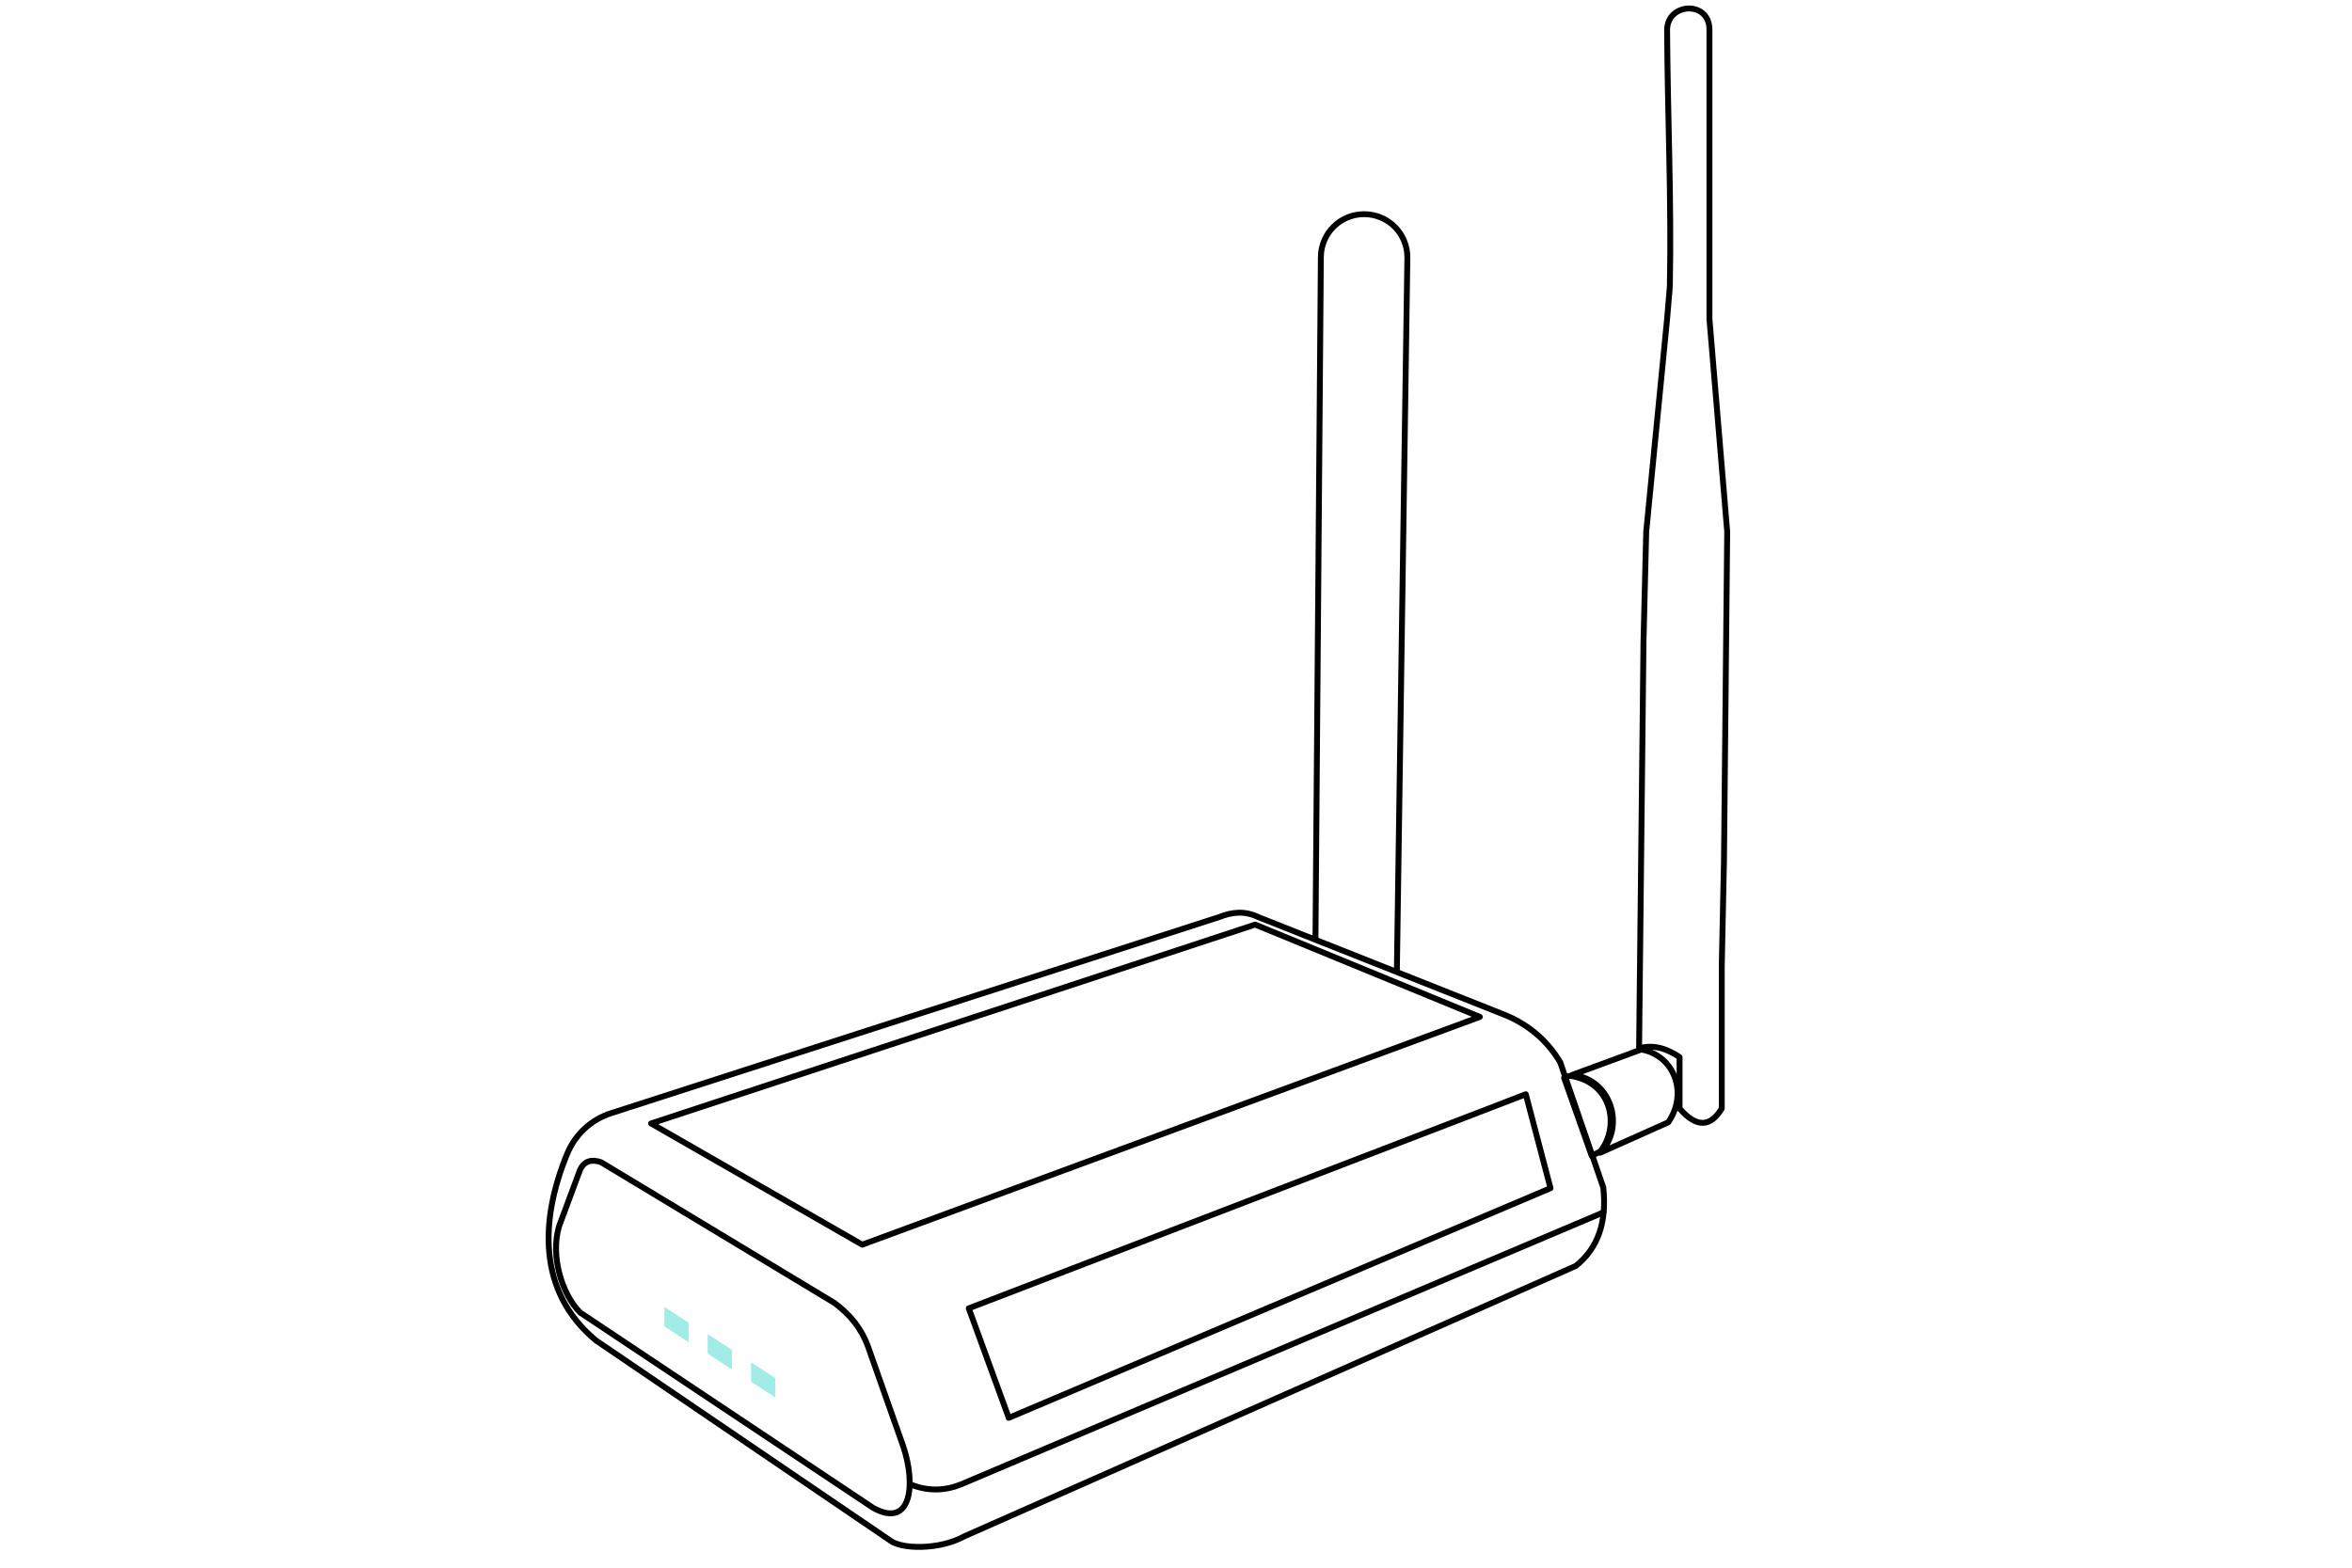
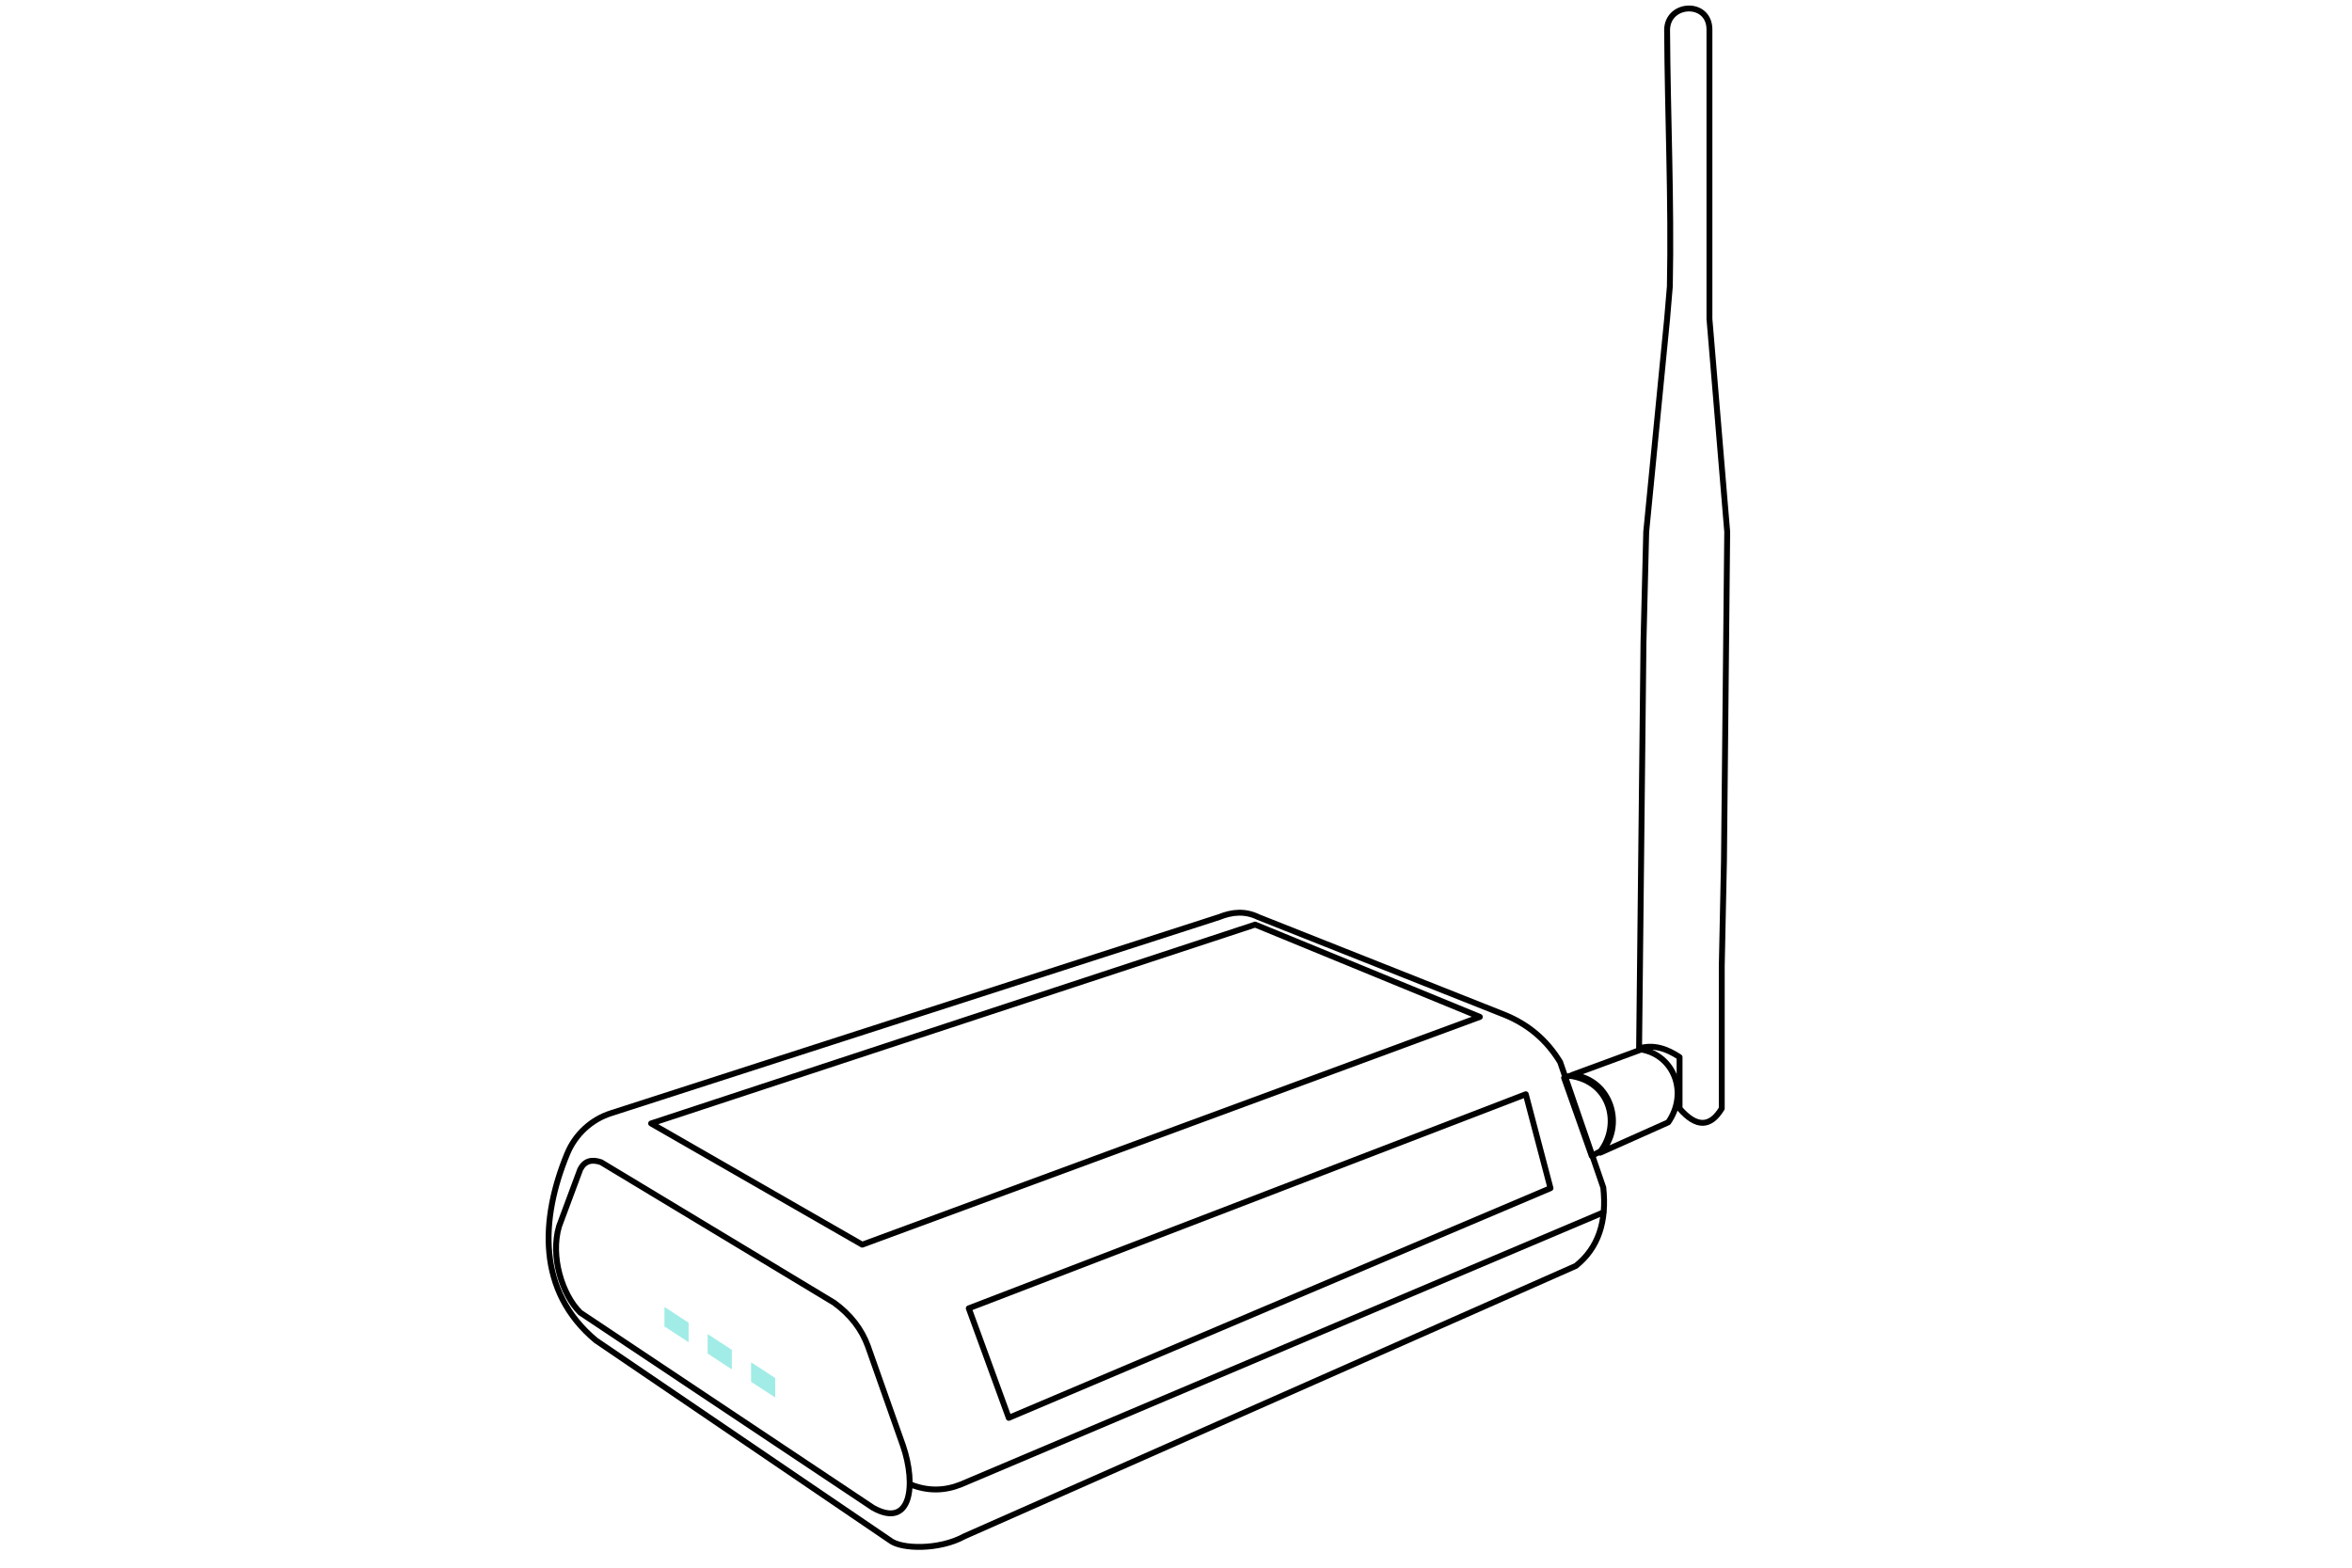
- <svg xmlns="http://www.w3.org/2000/svg" width="100%" height="100%" viewBox="0 0 600 400" version="1.1" xml:space="preserve" style="fill-rule:evenodd;clip-rule:evenodd;stroke-linecap:round;stroke-linejoin:round;stroke-miterlimit:1.5;">
-   <g>
-     <g>
-       <g>
-         <path d="M409.017,309.356L245.148,378.744C241.029,380.407 236.738,380.551 232.228,378.744" style="fill:none;stroke:black;stroke-width:1.5px;" />
-         <path d="M153.341,296.547L212.791,332.402C216.941,335.421 219.799,339.116 221.394,343.472L230.359,368.868C233.767,378.823 232.487,390.166 222.722,384.724L148.022,334.912C143.436,330.388 140.336,320.629 142.617,312.89L148.022,298.358C149.133,296.18 150.971,295.731 153.341,296.547Z" style="fill:none;stroke:black;stroke-width:1.5px;" />
-         <path d="M166.1,286.651L320.191,235.913L377.515,259.462L219.955,317.582L166.1,286.651Z" style="fill:none;stroke:black;stroke-width:1.5px;" />
-         <path d="M384,259L321,234C317.619,232.346 314.295,232.672 311,234L156,284C150.871,285.583 146.733,289.445 144.7,294.379C137.834,311.037 136.937,329.445 152,342L227,393C229.901,395.336 239.659,395.507 246,392L402,323C407.734,318.43 409.944,311.687 409,303L398,271C394.432,265.113 389.636,261.335 384,259" style="fill:none;stroke:black;stroke-width:1.5px;" />
+ <svg xmlns="http://www.w3.org/2000/svg" width="100%" height="100%" viewBox="0 0 600 400" version="1.1" xml:space="preserve" style="fill-rule:evenodd;clip-rule:evenodd;stroke-linecap:round;stroke-linejoin:round;stroke-miterlimit:1.5;" id="svg44">
+   <defs id="defs48" />
+   <g id="g28">
+     <g id="g14">
+       <g id="g10">
+         <path d="M409.017,309.356L245.148,378.744C241.029,380.407 236.738,380.551 232.228,378.744" style="fill:none;stroke:black;stroke-width:1.5px;" id="path2" />
+         <path d="M153.341,296.547L212.791,332.402C216.941,335.421 219.799,339.116 221.394,343.472L230.359,368.868C233.767,378.823 232.487,390.166 222.722,384.724L148.022,334.912C143.436,330.388 140.336,320.629 142.617,312.89L148.022,298.358C149.133,296.18 150.971,295.731 153.341,296.547Z" style="fill:none;stroke:black;stroke-width:1.5px;" id="path4" />
+         <path d="M166.1,286.651L320.191,235.913L377.515,259.462L219.955,317.582L166.1,286.651Z" style="fill:none;stroke:black;stroke-width:1.5px;" id="path6" />
+         <path d="M384,259L321,234C317.619,232.346 314.295,232.672 311,234L156,284C150.871,285.583 146.733,289.445 144.7,294.379C137.834,311.037 136.937,329.445 152,342L227,393C229.901,395.336 239.659,395.507 246,392L402,323C407.734,318.43 409.944,311.687 409,303L398,271C394.432,265.113 389.636,261.335 384,259" style="fill:none;stroke:black;stroke-width:1.5px;" id="path8" />
      </g>
-       <path d="M247.134,333.823L257.339,361.769L395.534,303.168L389.232,279.202L247.134,333.823Z" style="fill:none;stroke:black;stroke-width:1.5px;" />
+       <path d="M247.134,333.823L257.339,361.769L395.534,303.168L389.232,279.202L247.134,333.823Z" style="fill:none;stroke:black;stroke-width:1.5px;" id="path12" />
    </g>
-     <g>
-       <path d="M401.115,274.259L418.69,267.787C427.178,269.283 430.699,278.987 425.568,286.371L408.229,294.113C414.601,287.721 411.254,275.37 401.115,274.259" style="fill:none;stroke:black;stroke-width:1.5px;" />
-       <path d="M418.135,267.503L419.256,163.896L419.951,135.694L425.28,81.374L425.981,73.062C426.428,51.266 425.402,29.426 425.28,7.591C425.402,0.603 436.122,0.114 436.081,7.591L436.081,81.374L440.614,135.694L439.79,219.627L439.225,246.495L439.225,282.838C436.324,287.64 432.758,287.792 428.461,282.838L428.461,269.722C425.196,267.55 421.804,266.401 418.135,267.503Z" style="fill:none;stroke:black;stroke-width:1.5px;" />
-       <path d="M399,275L400.452,274.494C411.068,275.949 413.408,287.131 408.277,293.768L406.049,294.926L399,275" style="fill:none;stroke:black;stroke-width:1.5px;" />
+     <g id="g22">
+       <path d="M401.115,274.259L418.69,267.787C427.178,269.283 430.699,278.987 425.568,286.371L408.229,294.113C414.601,287.721 411.254,275.37 401.115,274.259" style="fill:none;stroke:black;stroke-width:1.5px;" id="path16" />
+       <path d="M418.135,267.503L419.256,163.896L419.951,135.694L425.28,81.374L425.981,73.062C426.428,51.266 425.402,29.426 425.28,7.591C425.402,0.603 436.122,0.114 436.081,7.591L436.081,81.374L440.614,135.694L439.79,219.627L439.225,246.495L439.225,282.838C436.324,287.64 432.758,287.792 428.461,282.838L428.461,269.722C425.196,267.55 421.804,266.401 418.135,267.503Z" style="fill:none;stroke:black;stroke-width:1.5px;" id="path18" />
+       <path d="M399,275L400.452,274.494C411.068,275.949 413.408,287.131 408.277,293.768L406.049,294.926L399,275" style="fill:none;stroke:black;stroke-width:1.5px;" id="path20" />
    </g>
-     <g transform="matrix(1,0,0,1,-82.6767,-12.7098)">
-       <path d="M418.257,252.158C418.257,252.158 419.32,117.932 419.634,78.271C419.682,72.232 424.591,67.361 430.63,67.361C430.656,67.361 430.681,67.361 430.706,67.361C433.65,67.361 436.472,68.542 438.538,70.64C440.605,72.737 441.744,75.576 441.701,78.52C441.095,119.627 439.022,260.24 439.022,260.24" style="fill:none;stroke:black;stroke-width:1.5px;" />
+     <g transform="matrix(1,0,0,1,-82.6767,-12.7098)" id="g26" />
+   </g>
+   <g id="g42">
+     <g transform="matrix(1,0.653803,0,0.926564,0,-85.9676)" id="g32">
+       <rect x="169.503" y="333.079" width="6.165" height="5.363" style="fill:rgb(48,213,200);fill-opacity:0.45;" class="animate-flicker" id="rect30" />
    </g>
-   </g>
-   <g>
-     <g transform="matrix(1,0.653803,0,0.926564,0,-85.9676)">
-       <rect x="169.503" y="333.079" width="6.165" height="5.363" style="fill:rgb(48,213,200);fill-opacity:0.45;" class="animate-flicker" />
+     <g transform="matrix(1,0.653803,0,0.926564,11.0228,-79.0451)" id="g36">
+       <rect x="169.503" y="333.079" width="6.165" height="5.363" style="fill:rgb(48,213,200);fill-opacity:0.45;" class="animate-blink" id="rect34" />
    </g>
-     <g transform="matrix(1,0.653803,0,0.926564,11.0228,-79.0451)">
-       <rect x="169.503" y="333.079" width="6.165" height="5.363" style="fill:rgb(48,213,200);fill-opacity:0.45;" class="animate-blink" />
-     </g>
-     <g transform="matrix(1,0.653803,0,0.926564,22.0962,-71.8553)">
-       <rect x="169.503" y="333.079" width="6.165" height="5.363" style="fill:rgb(48,213,200);fill-opacity:0.45;" class="animate-flicker-slow" />
+     <g transform="matrix(1,0.653803,0,0.926564,22.0962,-71.8553)" id="g40">
+       <rect x="169.503" y="333.079" width="6.165" height="5.363" style="fill:rgb(48,213,200);fill-opacity:0.45;" class="animate-flicker-slow" id="rect38" />
    </g>
  </g>
</svg>
